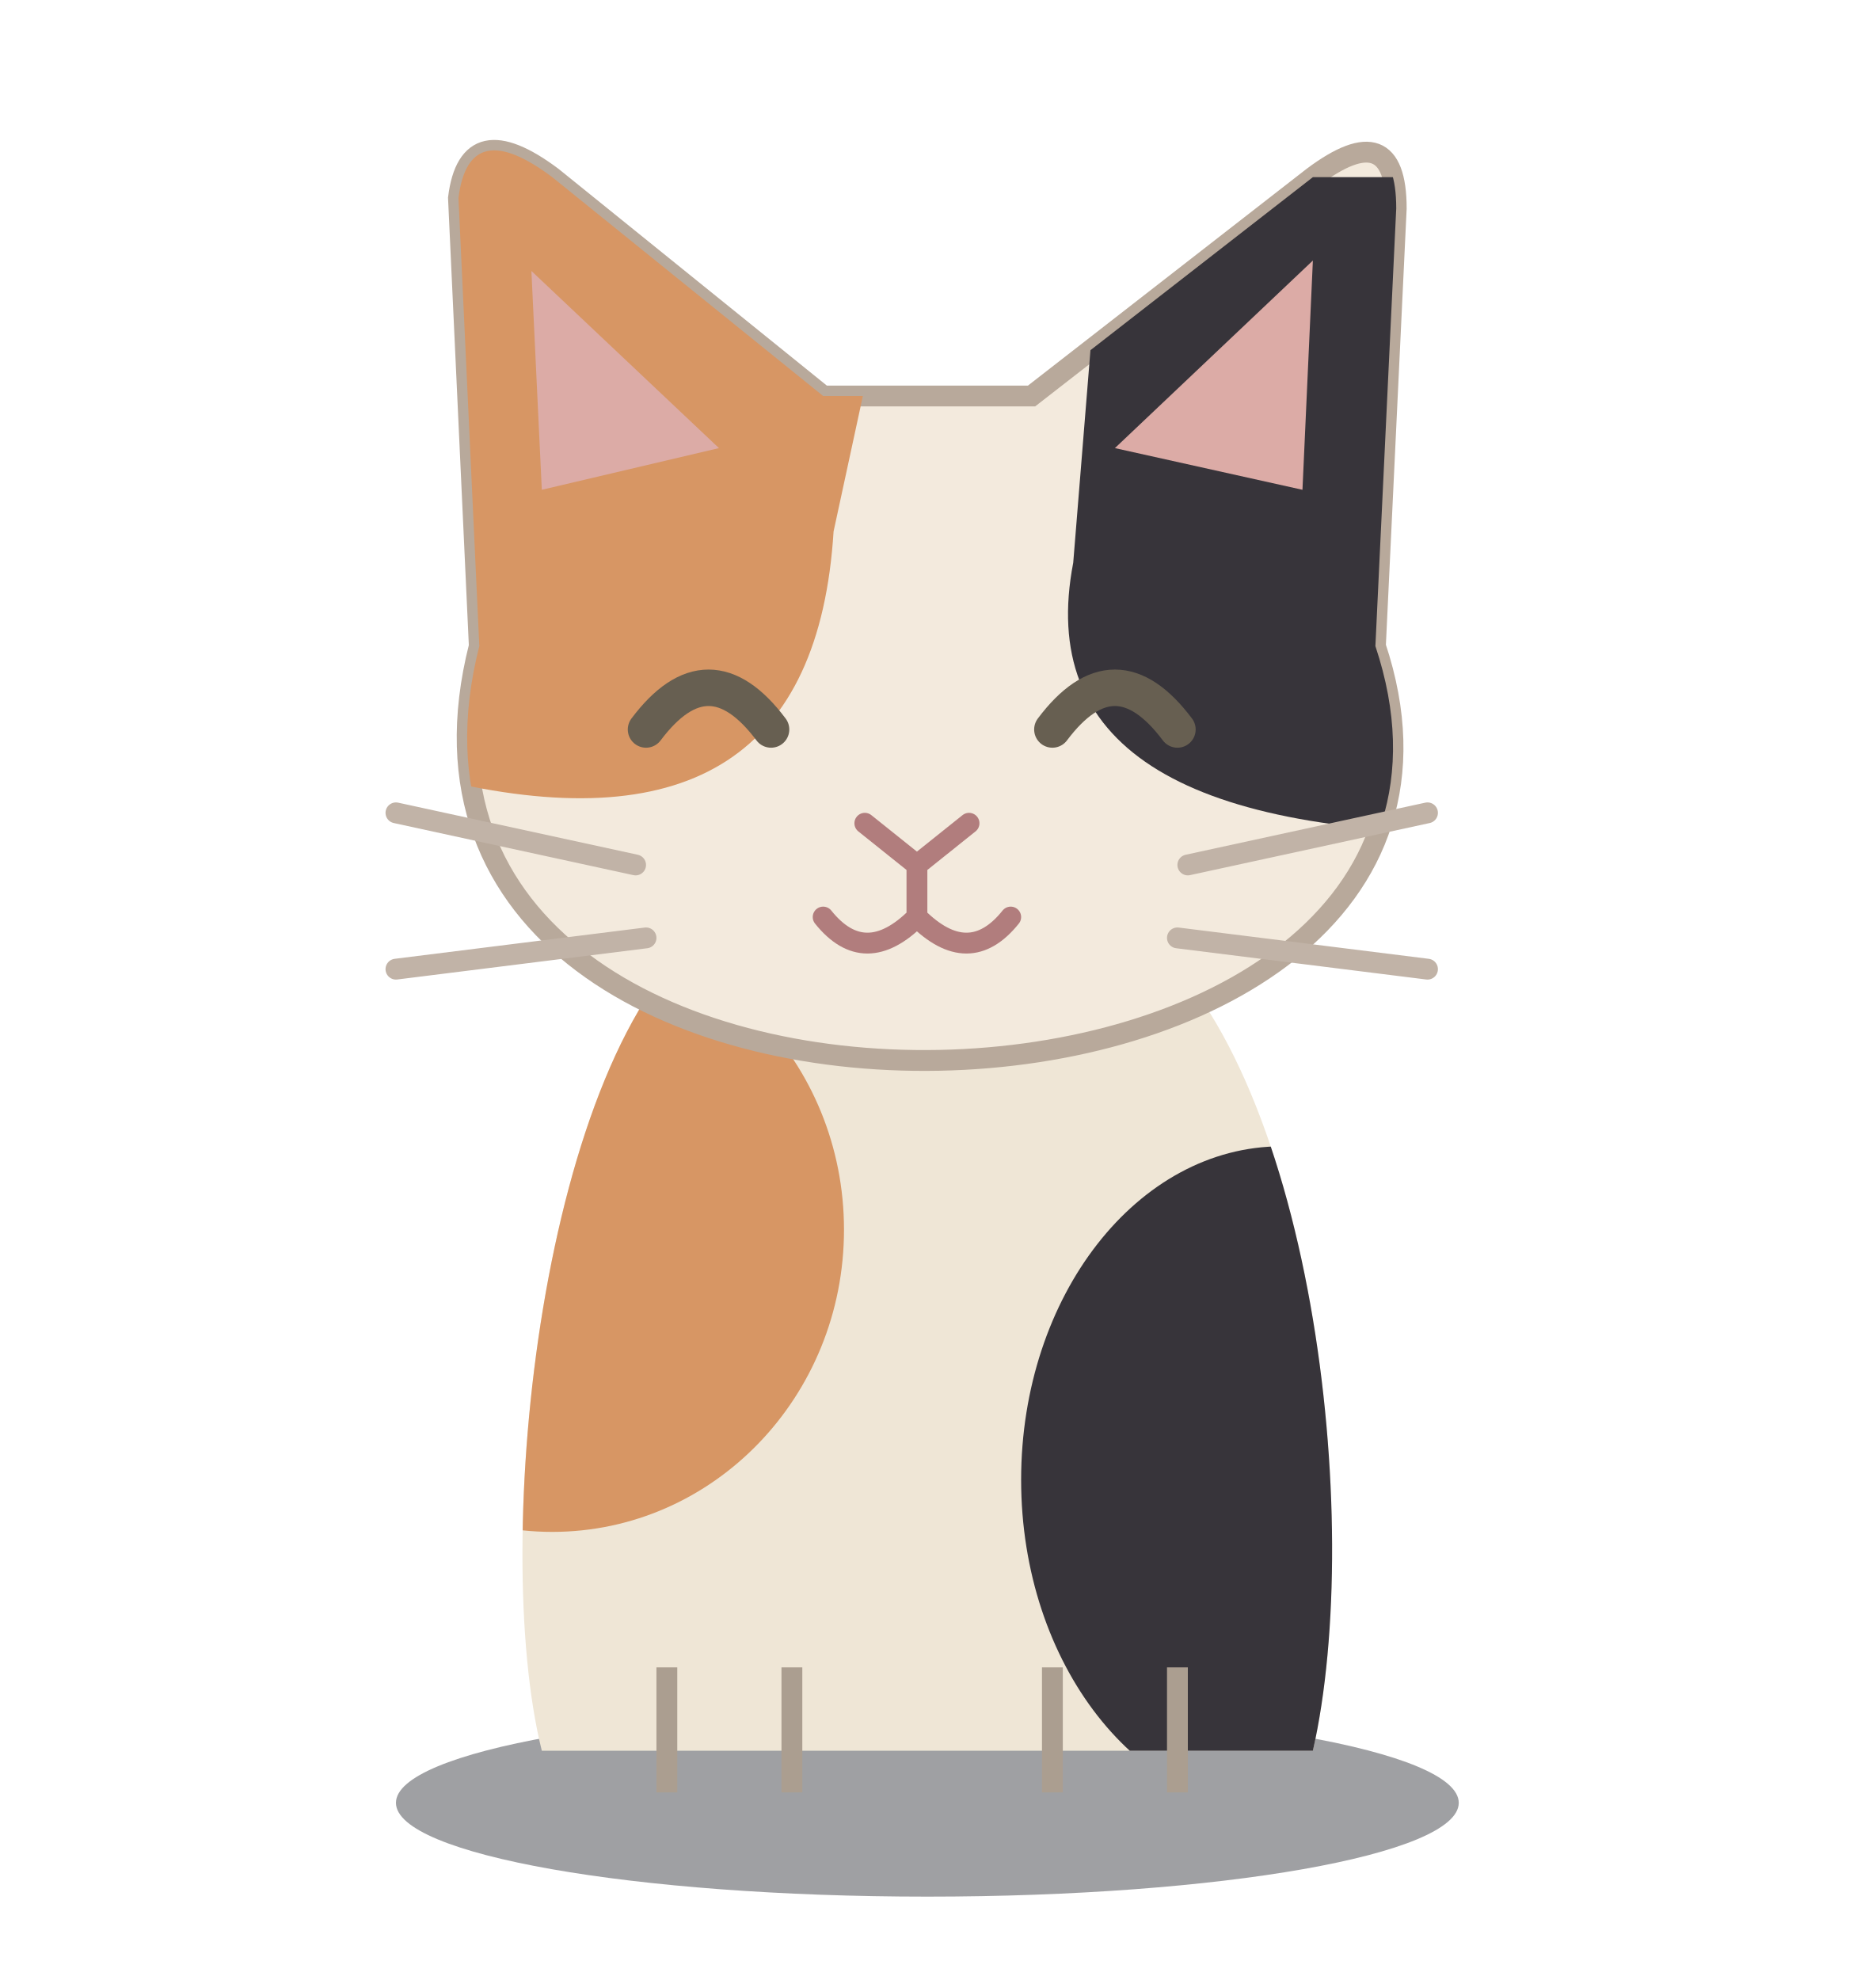
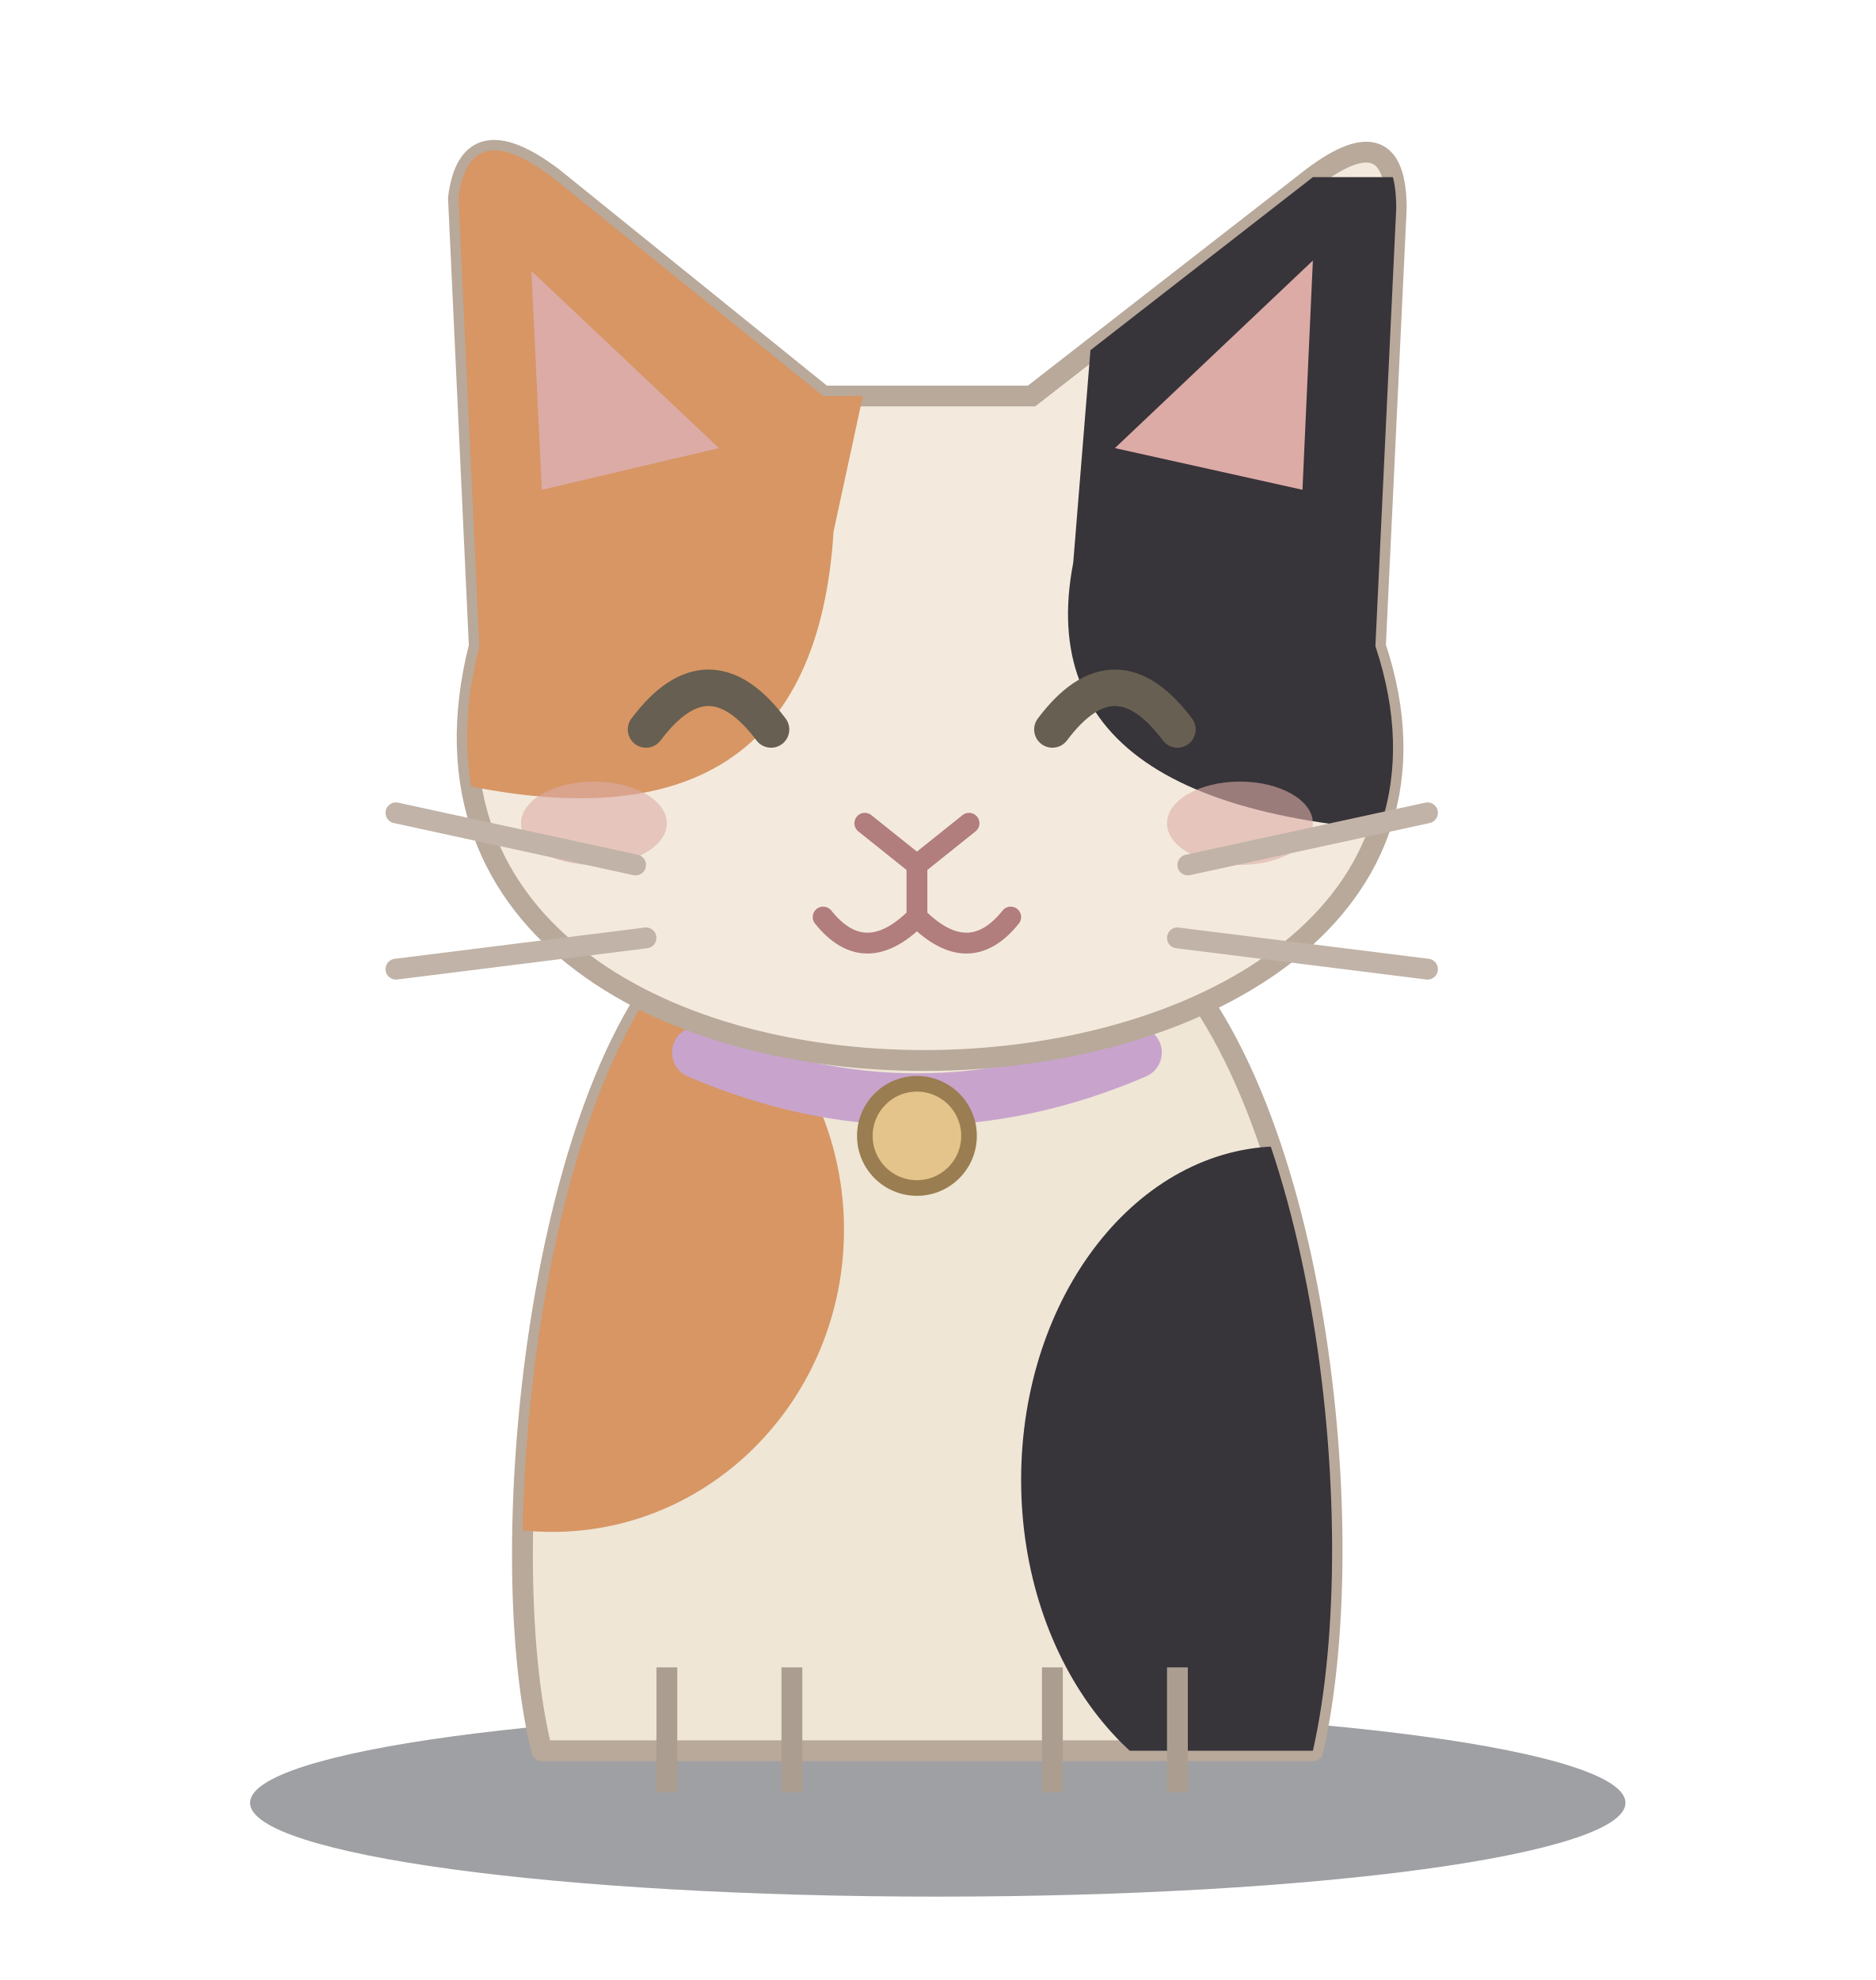
<svg xmlns="http://www.w3.org/2000/svg" viewBox="0 0 180 190" role="img" aria-labelledby="title">
  <defs>
    <clipPath id="body">
      <path d="M52 168c-5-20 0-67 16-79h41c17 13 22 57 17 79z" />
    </clipPath>
    <clipPath id="head">
      <path d="M46 62 44 19q1-8 9-2l26 21h20l27-21q8-6 8 3l-2 42c17 51-100 55-86 0" />
    </clipPath>
  </defs>
-   <ellipse cx="89" cy="173" rx="51" ry="9" fill="#101119" opacity=".4" />
-   <path d="M52 168c-5-20 0-67 16-79h41c17 13 22 57 17 79z" fill="#efe6d6" />
+   <ellipse cx="90" cy="173" rx="66" ry="9" fill="#101119" opacity=".4" />
+   <path d="M52 168c-5-20 0-67 16-79h41c17 13 22 57 17 79z" fill="#efe6d6" stroke="#b8a99b" stroke-width="2" stroke-linejoin="round" />
  <g clip-path="url(#body)">
    <ellipse cx="53" cy="118" rx="28" ry="29" fill="#d79664" />
    <ellipse cx="123" cy="142" rx="25" ry="32" fill="#37343a" />
  </g>
  <path d="M64 160v12m12-12v12m25-12v12m12-12v12" stroke="#ab9e90" stroke-width="2" />
+   <path d="M67 101q21 9 42 0" fill="none" stroke="#c8a4cc" stroke-width="5" stroke-linecap="round" />
+   <circle cx="88" cy="109" r="5" fill="#e4c48a" stroke="#9a7d50" stroke-width="1.5" />
  <path d="M46 62 44 19q1-8 9-2l26 21h20l27-21q8-6 8 3l-2 42c17 51-100 55-86 0" fill="#f3eadd" stroke="#b8a99b" stroke-width="2" />
  <g clip-path="url(#head)">
    <path d="M37 14h51l-8 37q-2 32-37 24z" fill="#d79664" />
    <path d="M106 17h39l-2 63q-45 0-40-26z" fill="#37343a" />
  </g>
  <path d="m52 47-1-21 18 17m38 0 19-18-1 22" fill="#dcaba6" />
  <path d="M62 70q6-8 12 0m27 0q6-8 12 0" fill="none" stroke="#675f51" stroke-width="3.5" stroke-linecap="round" />
+   <ellipse cx="57" cy="79" rx="7" ry="4" fill="#dcaba6" opacity=".6" />
+   <ellipse cx="119" cy="79" rx="7" ry="4" fill="#dcaba6" opacity=".6" />
  <path d="m83 79 5 4 5-4m-5 4v5m0 0q-5 5-9 0m9 0q5 5 9 0" fill="none" stroke="#b17d7d" stroke-width="2" stroke-linecap="round" />
  <path d="m61 83-23-5m24 12-24 3m76-10 23-5m-24 12 24 3" stroke="#c1b3a7" stroke-width="2" stroke-linecap="round" />
</svg>
